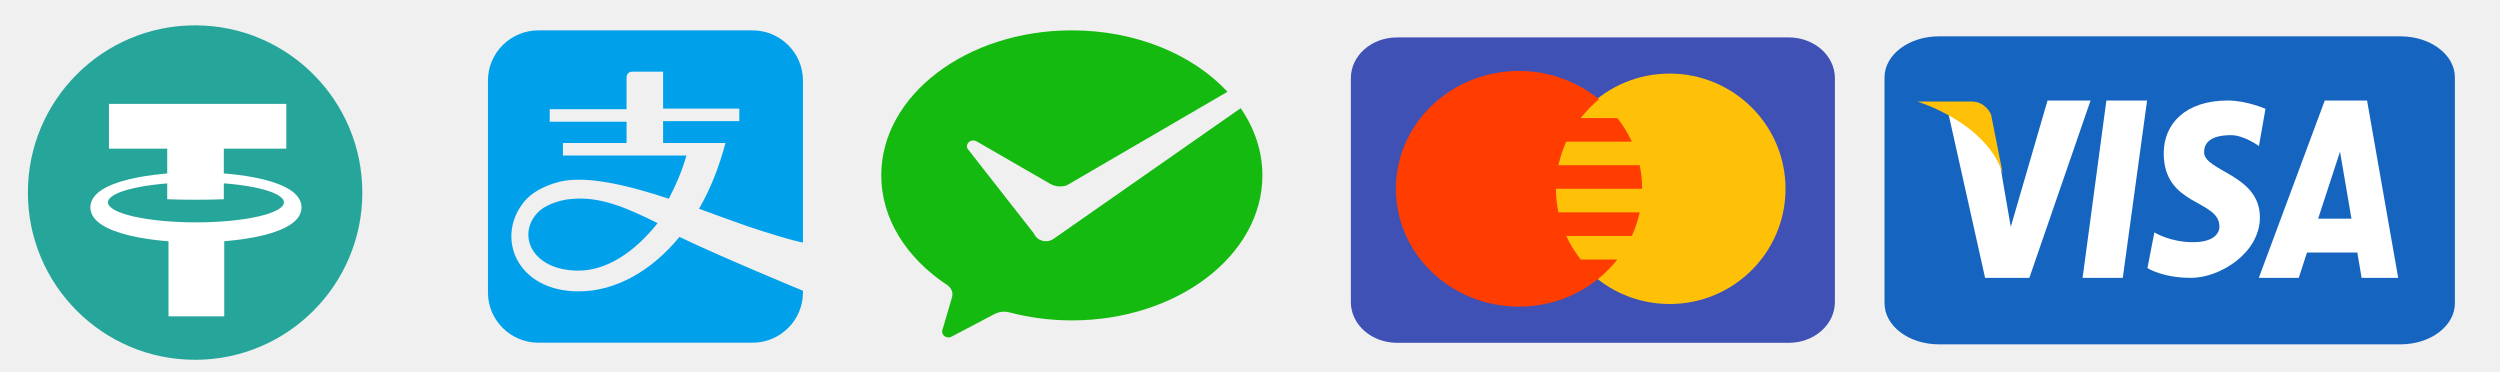
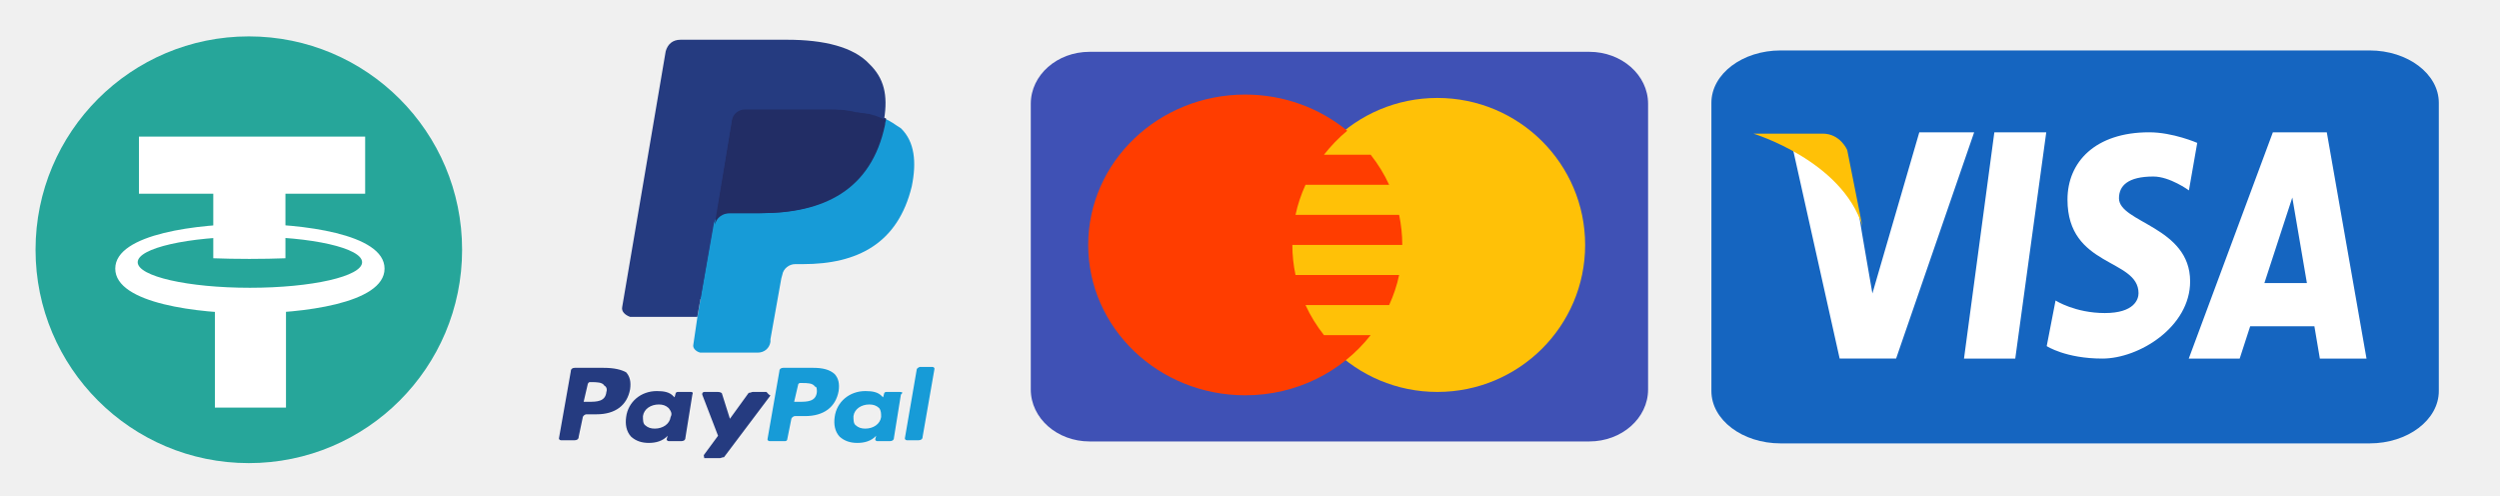
- <svg xmlns="http://www.w3.org/2000/svg" width="1480" height="220" class="icon">
+ <svg xmlns="http://www.w3.org/2000/svg" width="1160" height="230" class="icon">
  <g>
-     <rect x="-1" y="-1" width="1482" height="222" id="canvas_background" fill="none" />
+     <rect x="-1" y="-1" width="1162" height="232" id="canvas_background" fill="none" />
  </g>
  <g>
-     <circle stroke="null" id="svg_9" fill="#26a69a" r="99" cy="114" cx="115.5" />
-     <rect stroke="null" id="svg_10" fill="#fff" y="61.5" x="64.5" height="26.5" width="105" />
-     <path stroke="null" id="svg_11" d="m116,102c-23.214,0 -62.5,4.369 -62.5,20.75s39.286,20.75 62.5,20.75s62.5,-4.369 62.5,-20.75s-39.286,-20.75 -62.5,-20.75zm0,29.643c-28.766,0 -52.083,-5.306 -52.083,-11.857c0,-6.551 23.318,-11.857 52.083,-11.857s52.083,5.306 52.083,11.857c0,6.551 -23.318,11.857 -52.083,11.857z" fill="#fff" />
-     <path stroke="null" id="svg_12" d="m115.75,118.25c6.114,0 11.686,-0.114 16.75,-0.301l0,-33.449l-33.5,0l0,33.449c5.064,0.187 10.636,0.301 16.75,0.301z" fill="#fff" />
-     <path stroke="null" id="svg_13" d="m125.727,136.71c-0.611,0.02 -1.226,0.035 -1.848,0.05c-2.502,0.065 -5.032,0.111 -7.628,0.111s-5.126,-0.045 -7.628,-0.106c-0.622,-0.015 -1.238,-0.03 -1.848,-0.05c-2.393,-0.076 -4.747,-0.171 -7.024,-0.302l0,50.837l33,0l0,-50.842c-2.277,0.131 -4.631,0.227 -7.024,0.302z" fill="#fff" />
-     <path stroke="null" id="svg_1" fill="#00A0EA" d="m445.512,17.972c16.409,0 29.835,13.342 29.835,29.643l0,95.976s-5.967,-0.744 -32.819,-9.635c-7.459,-2.594 -17.528,-6.301 -28.716,-10.379c6.713,-11.484 11.934,-24.826 15.663,-38.903l-36.921,0l0,-12.973l45.126,0l0,-7.411l-45.126,0l0,-21.863l-18.274,0c-3.356,0 -3.356,3.333 -3.356,3.333l0,18.899l-45.499,0l0,7.411l45.499,0l0,12.603l-37.667,0l0,7.406l73.096,0c-2.611,9.265 -6.34,17.79 -10.442,25.571c-23.495,-7.786 -48.855,-14.082 -64.891,-10.004c-10.069,2.594 -16.782,7.041 -20.512,11.484c-17.528,21.123 -4.848,53.36 32.073,53.36c22.003,0 43.261,-12.228 59.67,-32.237c24.614,11.858 73.096,31.872 73.096,31.872l0,1.109c0,16.301 -13.426,29.643 -29.835,29.643l-126.799,0c-16.409,0 -29.835,-13.338 -29.835,-29.643l0,-125.62c0,-16.301 13.426,-29.643 29.835,-29.643l126.799,0zm-107.809,99.879c16.944,-1.873 32.789,4.871 51.583,14.243c-13.637,17.245 -30.218,28.116 -46.794,28.116c-28.741,0 -37.215,-22.87 -22.847,-35.609c4.789,-4.126 13.264,-6.374 18.058,-6.749z" />
-     <path stroke="null" id="svg_2" fill="#15BA11" d="m619.184,142.793a7.615,7.362 0 0 1 -6.562,-3.517l-0.498,-0.991l-39.327,-50.235a3.441,3.327 0 0 1 -0.376,-1.445a3.667,3.545 0 0 1 3.761,-3.436c0.846,0 1.626,0.254 2.256,0.682l43.041,24.84a11.827,11.434 0 0 0 10.013,1.054l95.182,-55.416c-20.439,-21.996 -54.078,-36.356 -92.154,-36.356c-62.314,0 -112.819,38.447 -112.819,85.856c0,25.868 15.193,49.154 38.979,64.887a7.014,6.78 0 0 1 3.159,5.59a8.17,7.898 0 0 1 -0.395,2.2l-5.086,17.306c-0.244,0.818 -0.611,1.663 -0.611,2.509c0,1.909 1.692,3.436 3.761,3.436c0.809,0 1.476,-0.273 2.162,-0.636l24.707,-13.016c1.862,-0.982 3.817,-1.591 5.989,-1.591c1.156,0 2.256,0.164 3.319,0.445c11.517,3.027 23.955,4.717 36.826,4.717c62.314,-0.009 112.829,-38.456 112.829,-85.846c0,-14.37 -4.673,-27.894 -12.861,-39.783l-111.089,77.575l-0.818,0.427a7.738,7.48 0 0 1 -3.385,0.745z" />
-     <path stroke="null" id="svg_3" d="m1086.249,178.838c0,13.312 -12.219,24.105 -27.29,24.105l-231.961,0c-15.071,0 -27.29,-10.793 -27.29,-24.105l0,-132.577c0,-13.312 12.219,-24.105 27.29,-24.105l231.961,0c15.071,0 27.29,10.793 27.29,24.105l0,132.577z" fill="#3F51B5" />
-     <path stroke="null" id="svg_4" d="m988.433,43.563a68.596,68.205 0 1 0 0,136.41a68.596,68.205 0 1 0 0,-136.41z" fill="#FFC107" />
-     <path stroke="null" id="svg_5" d="m935.807,153.628c-3.382,-4.305 -6.291,-8.958 -8.572,-13.954l38.815,0c2.026,-4.437 3.615,-9.098 4.643,-13.954l-48.095,0c-0.962,-4.507 -1.472,-9.167 -1.472,-13.954l51.025,0c0,-4.786 -0.51,-9.447 -1.465,-13.954l-48.095,0c1.035,-4.856 2.617,-9.516 4.643,-13.954l38.815,0c-2.282,-4.995 -5.183,-9.649 -8.572,-13.954l-21.671,0c3.185,-4.047 6.779,-7.828 10.795,-11.128c-12.742,-10.437 -29.259,-16.779 -47.344,-16.779c-40.259,0 -72.893,31.235 -72.893,69.768s32.634,69.768 72.893,69.768c23.829,0 44.917,-10.988 58.212,-27.907l-21.664,0l0,0z" fill="#FF3D00" />
-     <path fill="#1565C0" d="m1453.295,179.535c0,13.425 -14.399,24.31 -32.158,24.31l-273.34,0c-17.759,0 -32.158,-10.885 -32.158,-24.31l0,-133.707c0,-13.425 14.399,-24.31 32.158,-24.31l273.34,0c17.759,0 32.158,10.885 32.158,24.31l0,133.707z" id="svg_6" stroke="null" />
-     <path fill="#FFF" d="m1212.142,59.51l-21.765,74.754c0,0 -5.528,-31.621 -6.075,-35.592c-12.391,-32.557 -30.675,-30.743 -30.675,-30.743l21.55,96.573l0,-0.019l26.199,0l36.228,-104.972l-25.462,0l-0,0zm20.746,104.991l23.796,0l14.389,-104.991l-24.094,0l-14.09,104.991zm168.411,-104.991l-25.039,0l-39.038,104.991l23.638,0l4.874,-14.995l29.805,0l2.536,14.995l21.657,0l-18.433,-104.991zm-28.968,69.943l12.955,-39.677l6.78,39.677l-19.735,0zm-67.5,-39.343c0,-5.784 4.128,-10.089 15.963,-10.089c7.692,0 16.502,6.433 16.502,6.433l3.862,-22.039c0,0 -11.256,-4.915 -22.304,-4.915c-25.022,0 -37.927,13.783 -37.927,31.23c0,31.555 32.979,27.231 32.979,43.438c0,2.777 -1.915,9.201 -15.648,9.201c-13.775,0 -22.868,-5.813 -22.868,-5.813l-4.103,21.151c0,0 8.81,5.784 25.835,5.784c17.066,0 40.737,-14.699 40.737,-35.812c0,-25.398 -33.029,-27.231 -33.029,-38.57z" id="svg_7" stroke="null" />
-     <path fill="#FFC107" d="m1185.687,102.946l-7.002,-35.198c0,0 -3.167,-7.628 -11.401,-7.628c-8.234,0 -32.182,0 -32.182,0s41.032,12.395 50.586,42.826z" id="svg_8" stroke="null" />
+     <circle stroke="null" id="svg_9" fill="#26a69a" r="99" cy="115.887" cx="115.5" />
+     <rect stroke="null" id="svg_10" fill="#fff" y="63.387" x="64.5" height="26.5" width="105" />
+     <path stroke="null" id="svg_11" d="m116,103.887c-23.214,0 -62.5,4.369 -62.5,20.75s39.286,20.75 62.5,20.75s62.5,-4.369 62.5,-20.75s-39.286,-20.75 -62.5,-20.75zm0,29.643c-28.766,0 -52.083,-5.306 -52.083,-11.857c0,-6.551 23.318,-11.857 52.083,-11.857s52.083,5.306 52.083,11.857c0,6.551 -23.318,11.857 -52.083,11.857z" fill="#fff" />
+     <path stroke="null" id="svg_12" d="m115.75,120.137c6.114,0 11.686,-0.114 16.75,-0.301l0,-33.449l-33.5,0l0,33.449c5.064,0.187 10.636,0.301 16.75,0.301z" fill="#fff" />
+     <path stroke="null" id="svg_13" d="m125.727,138.597c-0.611,0.02 -1.226,0.035 -1.848,0.05c-2.502,0.066 -5.032,0.111 -7.628,0.111s-5.126,-0.045 -7.628,-0.106c-0.622,-0.015 -1.238,-0.03 -1.848,-0.05c-2.393,-0.076 -4.747,-0.171 -7.024,-0.302l0,50.837l33,0l0,-50.842c-2.277,0.131 -4.631,0.227 -7.024,0.302z" fill="#fff" />
+     <path stroke="null" id="svg_3" d="m765.016,180.724c0,13.312 -12.219,24.105 -27.29,24.105l-231.961,0c-15.071,0 -27.29,-10.793 -27.29,-24.105l0,-132.577c0,-13.312 12.219,-24.105 27.29,-24.105l231.961,0c15.071,0 27.29,10.793 27.29,24.105l0,132.577z" fill="#3F51B5" />
+     <path stroke="null" id="svg_4" d="m667.201,45.449a68.596,68.205 0 1 0 0,136.41a68.596,68.205 0 1 0 0,-136.41z" fill="#FFC107" />
+     <path stroke="null" id="svg_5" d="m614.575,155.515c-3.382,-4.305 -6.291,-8.958 -8.572,-13.954l38.815,0c2.026,-4.437 3.615,-9.098 4.643,-13.954l-48.095,0c-0.962,-4.507 -1.472,-9.167 -1.472,-13.954l51.025,0c0,-4.786 -0.51,-9.447 -1.465,-13.954l-48.095,0c1.035,-4.856 2.617,-9.516 4.643,-13.954l38.815,0c-2.282,-4.995 -5.183,-9.649 -8.572,-13.954l-21.671,0c3.185,-4.047 6.779,-7.828 10.795,-11.128c-12.742,-10.437 -29.259,-16.779 -47.344,-16.779c-40.259,0 -72.893,31.235 -72.893,69.768s32.634,69.768 72.893,69.768c23.829,0 44.917,-10.988 58.212,-27.907l-21.664,0l0,0z" fill="#FF3D00" />
+     <path fill="#1565C0" d="m1132.062,181.422c0,13.425 -14.399,24.31 -32.158,24.31l-273.34,0c-17.759,0 -32.158,-10.885 -32.158,-24.31l0,-133.707c0,-13.425 14.399,-24.31 32.158,-24.31l273.34,0c17.759,0 32.158,10.885 32.158,24.31l0,133.707z" id="svg_6" stroke="null" />
+     <path fill="#FFF" d="m890.909,61.396l-21.765,74.754c0,0 -5.528,-31.621 -6.075,-35.592c-12.391,-32.557 -30.675,-30.743 -30.675,-30.743l21.55,96.573l0,-0.019l26.199,0l36.228,-104.972l-25.462,0l-0,0zm20.746,104.991l23.796,0l14.389,-104.991l-24.094,0l-14.09,104.991zm168.411,-104.991l-25.039,0l-39.038,104.991l23.638,0l4.874,-14.995l29.805,0l2.536,14.995l21.657,0l-18.433,-104.991zm-28.968,69.943l12.955,-39.677l6.78,39.677l-19.735,0zm-67.5,-39.343c0,-5.784 4.128,-10.089 15.963,-10.089c7.692,0 16.502,6.433 16.502,6.433l3.862,-22.039c0,0 -11.256,-4.915 -22.304,-4.915c-25.022,0 -37.927,13.783 -37.927,31.23c0,31.555 32.979,27.231 32.979,43.438c0,2.777 -1.915,9.201 -15.648,9.201c-13.775,0 -22.868,-5.813 -22.868,-5.813l-4.103,21.151c0,0 8.81,5.784 25.835,5.784c17.066,0 40.737,-14.699 40.737,-35.812c0,-25.398 -33.029,-27.231 -33.029,-38.57z" id="svg_7" stroke="null" />
+     <path fill="#FFC107" d="m864.455,104.833l-7.002,-35.198c0,0 -3.167,-7.628 -11.401,-7.628c-8.234,0 -32.182,0 -32.182,0s41.032,12.395 50.586,42.826z" id="svg_8" stroke="null" />
+     <g stroke="null" id="svg_18">
+       <path stroke="null" id="svg_1" p-id="3409" fill="#253B80" d="m280.096,170.671l-13.304,0c-0.918,0 -1.836,0.415 -1.836,1.659l-5.505,31.109c0,0.415 0.459,0.83 0.918,0.83l6.423,0c0.918,0 1.834,-0.415 1.834,-1.659l1.835,-8.71c0,-0.83 0.918,-1.66 1.835,-1.66l4.588,0c8.716,0 14.221,-4.147 15.598,-11.613c0.459,-3.318 0,-5.807 -1.835,-7.881c-2.293,-1.244 -5.505,-2.074 -10.552,-2.074zm1.377,11.199c-0.459,4.562 -4.587,4.562 -8.257,4.562l-2.294,0l1.835,-7.881c0,-0.415 0.459,-1.244 0.917,-1.244l0.918,0c2.295,0 5.047,0 5.964,1.658c0.918,0.415 1.377,1.66 0.918,2.904l0,-0zm39.453,0l-6.423,0c-0.459,0 -0.918,0.414 -0.918,0.829l-0.459,1.66l-0.459,-0.415c-1.835,-2.073 -4.588,-2.488 -7.799,-2.488c-7.34,0 -13.304,4.977 -14.221,12.028c-0.459,3.318 0,6.636 2.294,9.125c2.293,2.073 5.046,2.903 8.257,2.903c3.211,0 6.423,-0.83 8.716,-3.318l-0.459,1.66c0,0.415 0.459,0.829 0.918,0.829l5.964,0c0.918,0 1.834,-0.414 1.834,-1.659l3.212,-19.91c0.459,-0.83 0,-1.243 -0.459,-1.243l-0,-0zm-9.633,11.614c-0.459,3.318 -3.67,5.392 -7.341,5.392c-1.834,0 -3.211,-0.415 -4.588,-1.659c-0.918,-0.83 -0.918,-2.488 -0.918,-4.148c0.459,-3.318 3.671,-5.392 7.341,-5.392c1.836,0 3.211,0.415 4.588,1.66c0.918,1.244 1.836,2.488 0.918,4.147l0,0zm44.499,-11.614l-6.423,0c-0.459,0 -0.918,0.414 -1.836,0.414l-8.716,12.029l-3.67,-11.614c0,-0.415 -0.918,-0.829 -1.836,-0.829l-6.422,0c-0.459,0 -0.918,0.414 -0.918,0.829l0,0.415l7.34,19.08l-6.422,8.711c-0.459,0.415 0,0.83 0,1.659l7.34,0c0.459,0 0.918,-0.415 1.835,-0.415l21.561,-28.62c-0.918,-0.415 -1.376,-1.245 -1.834,-1.658l-0,-0z" />
+       <path stroke="null" id="svg_2" p-id="3410" fill="#179BD7" d="m377.352,170.671l-13.762,0c-0.918,0 -1.834,0.415 -1.834,1.659l-5.505,31.523c0,0.415 0.458,0.829 0.918,0.829l7.34,0c0.459,0 0.918,-0.414 0.918,-0.829l1.834,-9.125c0,-0.83 0.918,-1.66 1.836,-1.66l4.588,0c8.716,0 14.221,-4.148 15.598,-11.614c0.459,-3.319 0,-5.807 -1.835,-7.882c-2.293,-2.073 -5.505,-2.903 -10.093,-2.903zm1.835,11.199c-0.459,4.562 -4.587,4.562 -8.257,4.562l-2.294,0l1.835,-7.881c0,-0.415 0.459,-0.83 0.918,-0.83l0.916,0c2.294,0 5.046,0 5.964,1.659c0.918,0 0.918,1.245 0.918,2.489l0,-0zm38.536,0l-6.423,0c-0.458,0 -0.917,0.414 -0.917,0.829l-0.459,1.66l-0.459,-0.415c-1.835,-2.073 -4.587,-2.488 -7.8,-2.488c-7.339,0 -13.304,4.977 -14.221,12.028c-0.459,3.318 0,6.636 2.294,9.125c2.293,2.073 5.047,2.903 8.257,2.903c3.211,0 6.423,-0.83 8.716,-3.318l-0.459,1.66c0,0.415 0.459,0.829 0.918,0.829l5.964,0c0.918,0 1.836,-0.414 1.836,-1.659l3.211,-19.91c0.918,-0.83 0.918,-1.243 -0.459,-1.243l0,-0zm-8.716,11.614c-0.459,3.318 -3.67,5.392 -7.341,5.392c-1.834,0 -3.211,-0.415 -4.587,-1.659c-0.917,-0.83 -0.917,-2.488 -0.917,-4.148c0.458,-3.318 3.67,-5.392 7.34,-5.392c1.835,0 3.211,0.415 4.587,1.66c0.918,1.244 0.918,2.488 0.918,4.147l0,0zm16.515,-21.983l-5.504,31.938c0,0.415 0.459,0.83 0.917,0.83l5.505,0c0.918,0 1.835,-0.415 1.835,-1.659l5.505,-31.523c0,-0.415 -0.459,-0.83 -0.918,-0.83l-5.964,0c-0.917,0.415 -1.377,0.83 -1.377,1.245z" />
+       <path stroke="null" id="svg_14" p-id="3411" fill="#253B80" d="m325.972,154.08l2.752,-15.347l-34.407,0l19.268,-112.82c0,-0.415 0,-0.415 0.459,-1.245c0,0 0.459,-0.415 1.377,-0.415l47.711,0c16.057,0 26.608,3.318 32.573,9.125c2.293,2.488 4.128,5.392 5.505,8.71c0.458,4.148 0.458,7.881 0,12.443l0,3.733l2.752,1.244c1.836,1.245 4.128,2.074 5.505,3.733c2.293,2.489 4.128,5.392 4.587,9.125c0.459,4.148 0.459,8.71 -0.459,12.858c-1.377,5.392 -2.752,9.955 -5.964,14.518c-2.293,3.733 -5.505,7.051 -9.634,9.125c-3.67,2.074 -8.257,4.148 -12.386,5.392c-5.505,1.244 -10.093,1.659 -15.139,1.659l-5.505,0c-5.505,0 -10.093,3.734 -11.01,8.711l0,1.659l-4.588,26.546l0,1.245s0,0.415 -0.459,0.415l-0.459,0c0,-0.83 -22.479,-0.415 -22.479,-0.415l0,0z" />
+       <path stroke="null" id="svg_15" p-id="3412" fill="#179BD7" d="m410.384,54.946c0,1.244 -0.459,1.66 -0.459,2.903c-6.882,31.109 -28.902,41.064 -57.346,41.064l-14.68,0c-3.67,0 -5.963,2.074 -6.881,5.392l-7.341,43.137l-1.835,12.444c-0.459,1.658 1.376,3.318 3.211,3.733l26.608,0c3.211,0 5.505,-2.074 5.963,-4.977l0,-1.244l5.046,-28.206l0.459,-1.659c0.459,-2.903 3.212,-4.977 5.964,-4.977l3.67,0c25.232,0 44.041,-9.54 50.464,-36.086c2.293,-11.199 1.376,-20.739 -5.046,-26.961c-2.752,-1.659 -4.588,-3.318 -7.799,-4.563l0,0z" />
+       <path stroke="null" id="svg_16" p-id="3413" fill="#222D65" d="m403.502,52.458c-1.377,0 -1.836,-0.415 -3.211,-0.415c-1.377,0 -2.294,-0.415 -3.212,-0.415c-4.128,-0.415 -8.716,-1.245 -12.845,-1.245l-38.536,0c-3.212,0 -5.505,2.075 -5.964,4.978l-7.799,47.7l0,1.245c0.459,-3.318 3.67,-5.392 6.881,-5.392l14.68,0c28.443,0 50.923,-10.369 57.346,-41.064c0,-1.244 0.458,-1.659 0.458,-2.903c-1.834,-0.415 -3.67,-1.66 -5.504,-2.073l-2.294,-0.415c0,0.415 0,0 0,0z" />
+       <path stroke="null" id="svg_17" p-id="3414" fill="#253B80" d="m339.735,55.776c0.459,-2.903 3.211,-4.978 5.964,-4.978l38.536,0c4.128,0 8.716,0 12.845,1.245c1.377,0 2.294,0.415 3.212,0.415c1.375,0 1.834,0.415 3.211,0.415l1.377,0.414c1.834,0.415 3.67,1.245 5.505,2.074c1.834,-11.199 0,-19.08 -6.882,-25.716c-7.34,-7.881 -21.103,-11.2 -38.077,-11.2l-49.546,0c-3.67,0 -5.964,2.074 -6.882,5.392l-20.185,118.627c-0.458,2.074 1.377,3.734 3.671,4.563l31.195,0l7.799,-43.967c0.459,0 8.257,-47.285 8.257,-47.285z" />
+     </g>
  </g>
</svg>
